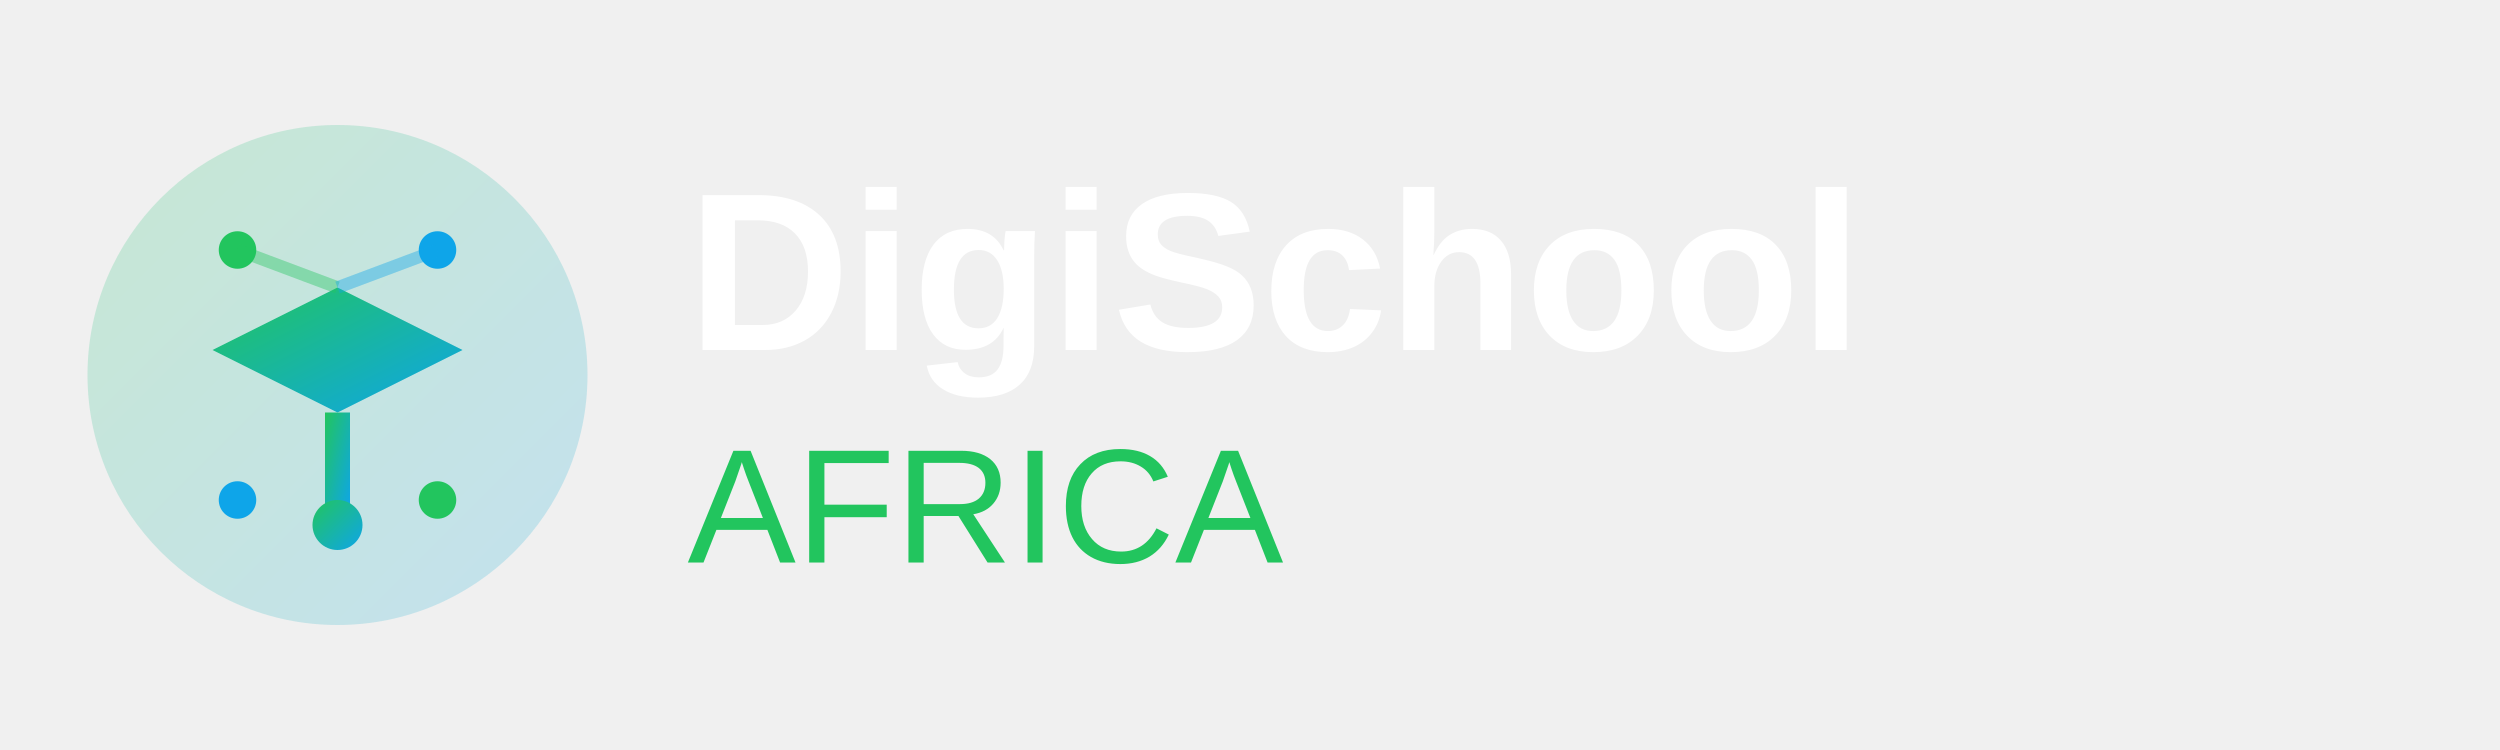
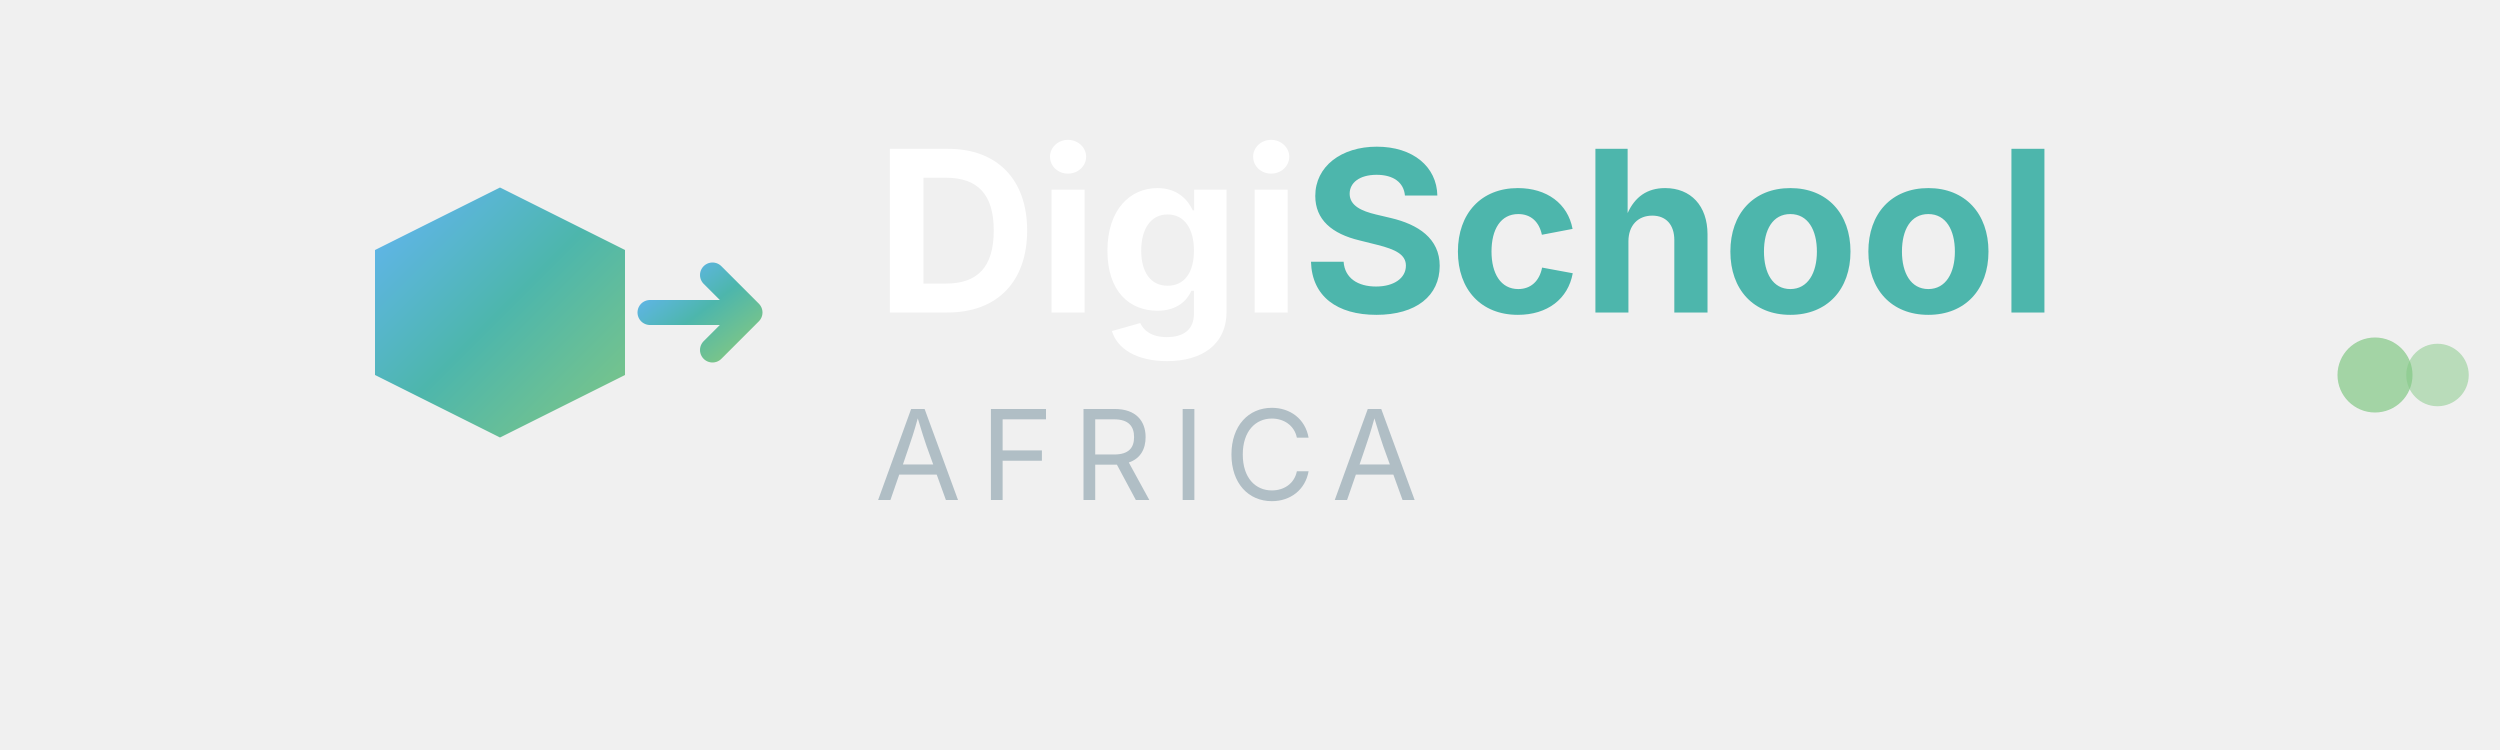
- <svg xmlns="http://www.w3.org/2000/svg" width="200" height="60" viewBox="0 0 200 60" fill="none">
+ <svg xmlns="http://www.w3.org/2000/svg" viewBox="0 0 200 60" fill="none">
  <defs>
-     <linearGradient id="digiGradDark" x1="0%" y1="0%" x2="100%" y2="100%">
-       <stop offset="0%" style="stop-color:#22c55e;stop-opacity:1" />
-       <stop offset="100%" style="stop-color:#0ea5e9;stop-opacity:1" />
+     <linearGradient id="gradDigiSchoolDark" x1="0%" y1="0%" x2="100%" y2="100%">
+       <stop offset="0%" style="stop-color:#64B5F6;stop-opacity:1" />
+       <stop offset="50%" style="stop-color:#4DB6AC;stop-opacity:1" />
+       <stop offset="100%" style="stop-color:#81C784;stop-opacity:1" />
+     </linearGradient>
+     <linearGradient id="gradProgressDark" x1="0%" y1="0%" x2="100%" y2="0%">
+       <stop offset="0%" style="stop-color:#4DB6AC;stop-opacity:0.4" />
+       <stop offset="100%" style="stop-color:#81C784;stop-opacity:1" />
    </linearGradient>
  </defs>
-   <g transform="translate(5, 8)">
-     <circle cx="22" cy="22" r="20" fill="url(#digiGradDark)" opacity="0.2" />
-     <path d="M12 20 L22 15 L32 20 L22 25 Z" fill="url(#digiGradDark)" />
-     <rect x="21" y="25" width="2" height="8" fill="url(#digiGradDark)" />
-     <circle cx="22" cy="34" r="2" fill="url(#digiGradDark)" />
-     <circle cx="14" cy="12" r="1.5" fill="#22c55e" />
-     <circle cx="30" cy="12" r="1.5" fill="#0ea5e9" />
-     <circle cx="14" cy="32" r="1.5" fill="#0ea5e9" />
-     <circle cx="30" cy="32" r="1.5" fill="#22c55e" />
-     <line x1="14" y1="12" x2="22" y2="15" stroke="#22c55e" stroke-width="1" opacity="0.4" />
-     <line x1="30" y1="12" x2="22" y2="15" stroke="#0ea5e9" stroke-width="1" opacity="0.4" />
+   <g transform="translate(10, 10)">
+     <path d="M 20 10 L 30 5 L 40 10 L 40 20 L 30 25 L 20 20 Z" fill="url(#gradDigiSchoolDark)" stroke="none" />
+     <path d="M 5 15 L 15 15" stroke="url(#gradProgressDark)" stroke-width="2" stroke-linecap="round" />
+     <path d="M 8 20 L 18 20" stroke="url(#gradProgressDark)" stroke-width="2" stroke-linecap="round" opacity="0.7" />
+     <path d="M 11 25 L 21 25" stroke="url(#gradProgressDark)" stroke-width="2" stroke-linecap="round" opacity="0.5" />
+     <path d="M 42 15 L 50 15 L 47 12 M 50 15 L 47 18" stroke="url(#gradDigiSchoolDark)" stroke-width="2" stroke-linecap="round" stroke-linejoin="round" fill="none" />
  </g>
-   <text x="55" y="28" font-family="Arial, sans-serif" font-size="18" font-weight="700" fill="#ffffff">DigiSchool</text>
-   <text x="55" y="45" font-family="Arial, sans-serif" font-size="13" font-weight="500" fill="#22c55e">AFRICA</text>
+   <text x="70" y="25" font-family="'Inter', 'Segoe UI', Arial, sans-serif" font-size="18" font-weight="700" fill="#FFFFFF">
+     Digi<tspan fill="#4DB6AC">School</tspan>
+   </text>
+   <text x="70" y="40" font-family="'Inter', 'Segoe UI', Arial, sans-serif" font-size="10" font-weight="400" fill="#B0BEC5" letter-spacing="1.5">
+     AFRICA
+   </text>
+   <circle cx="190" cy="30" r="3" fill="#81C784" opacity="0.7" />
+   <circle cx="195" cy="30" r="2.5" fill="#81C784" opacity="0.5" />
</svg>
